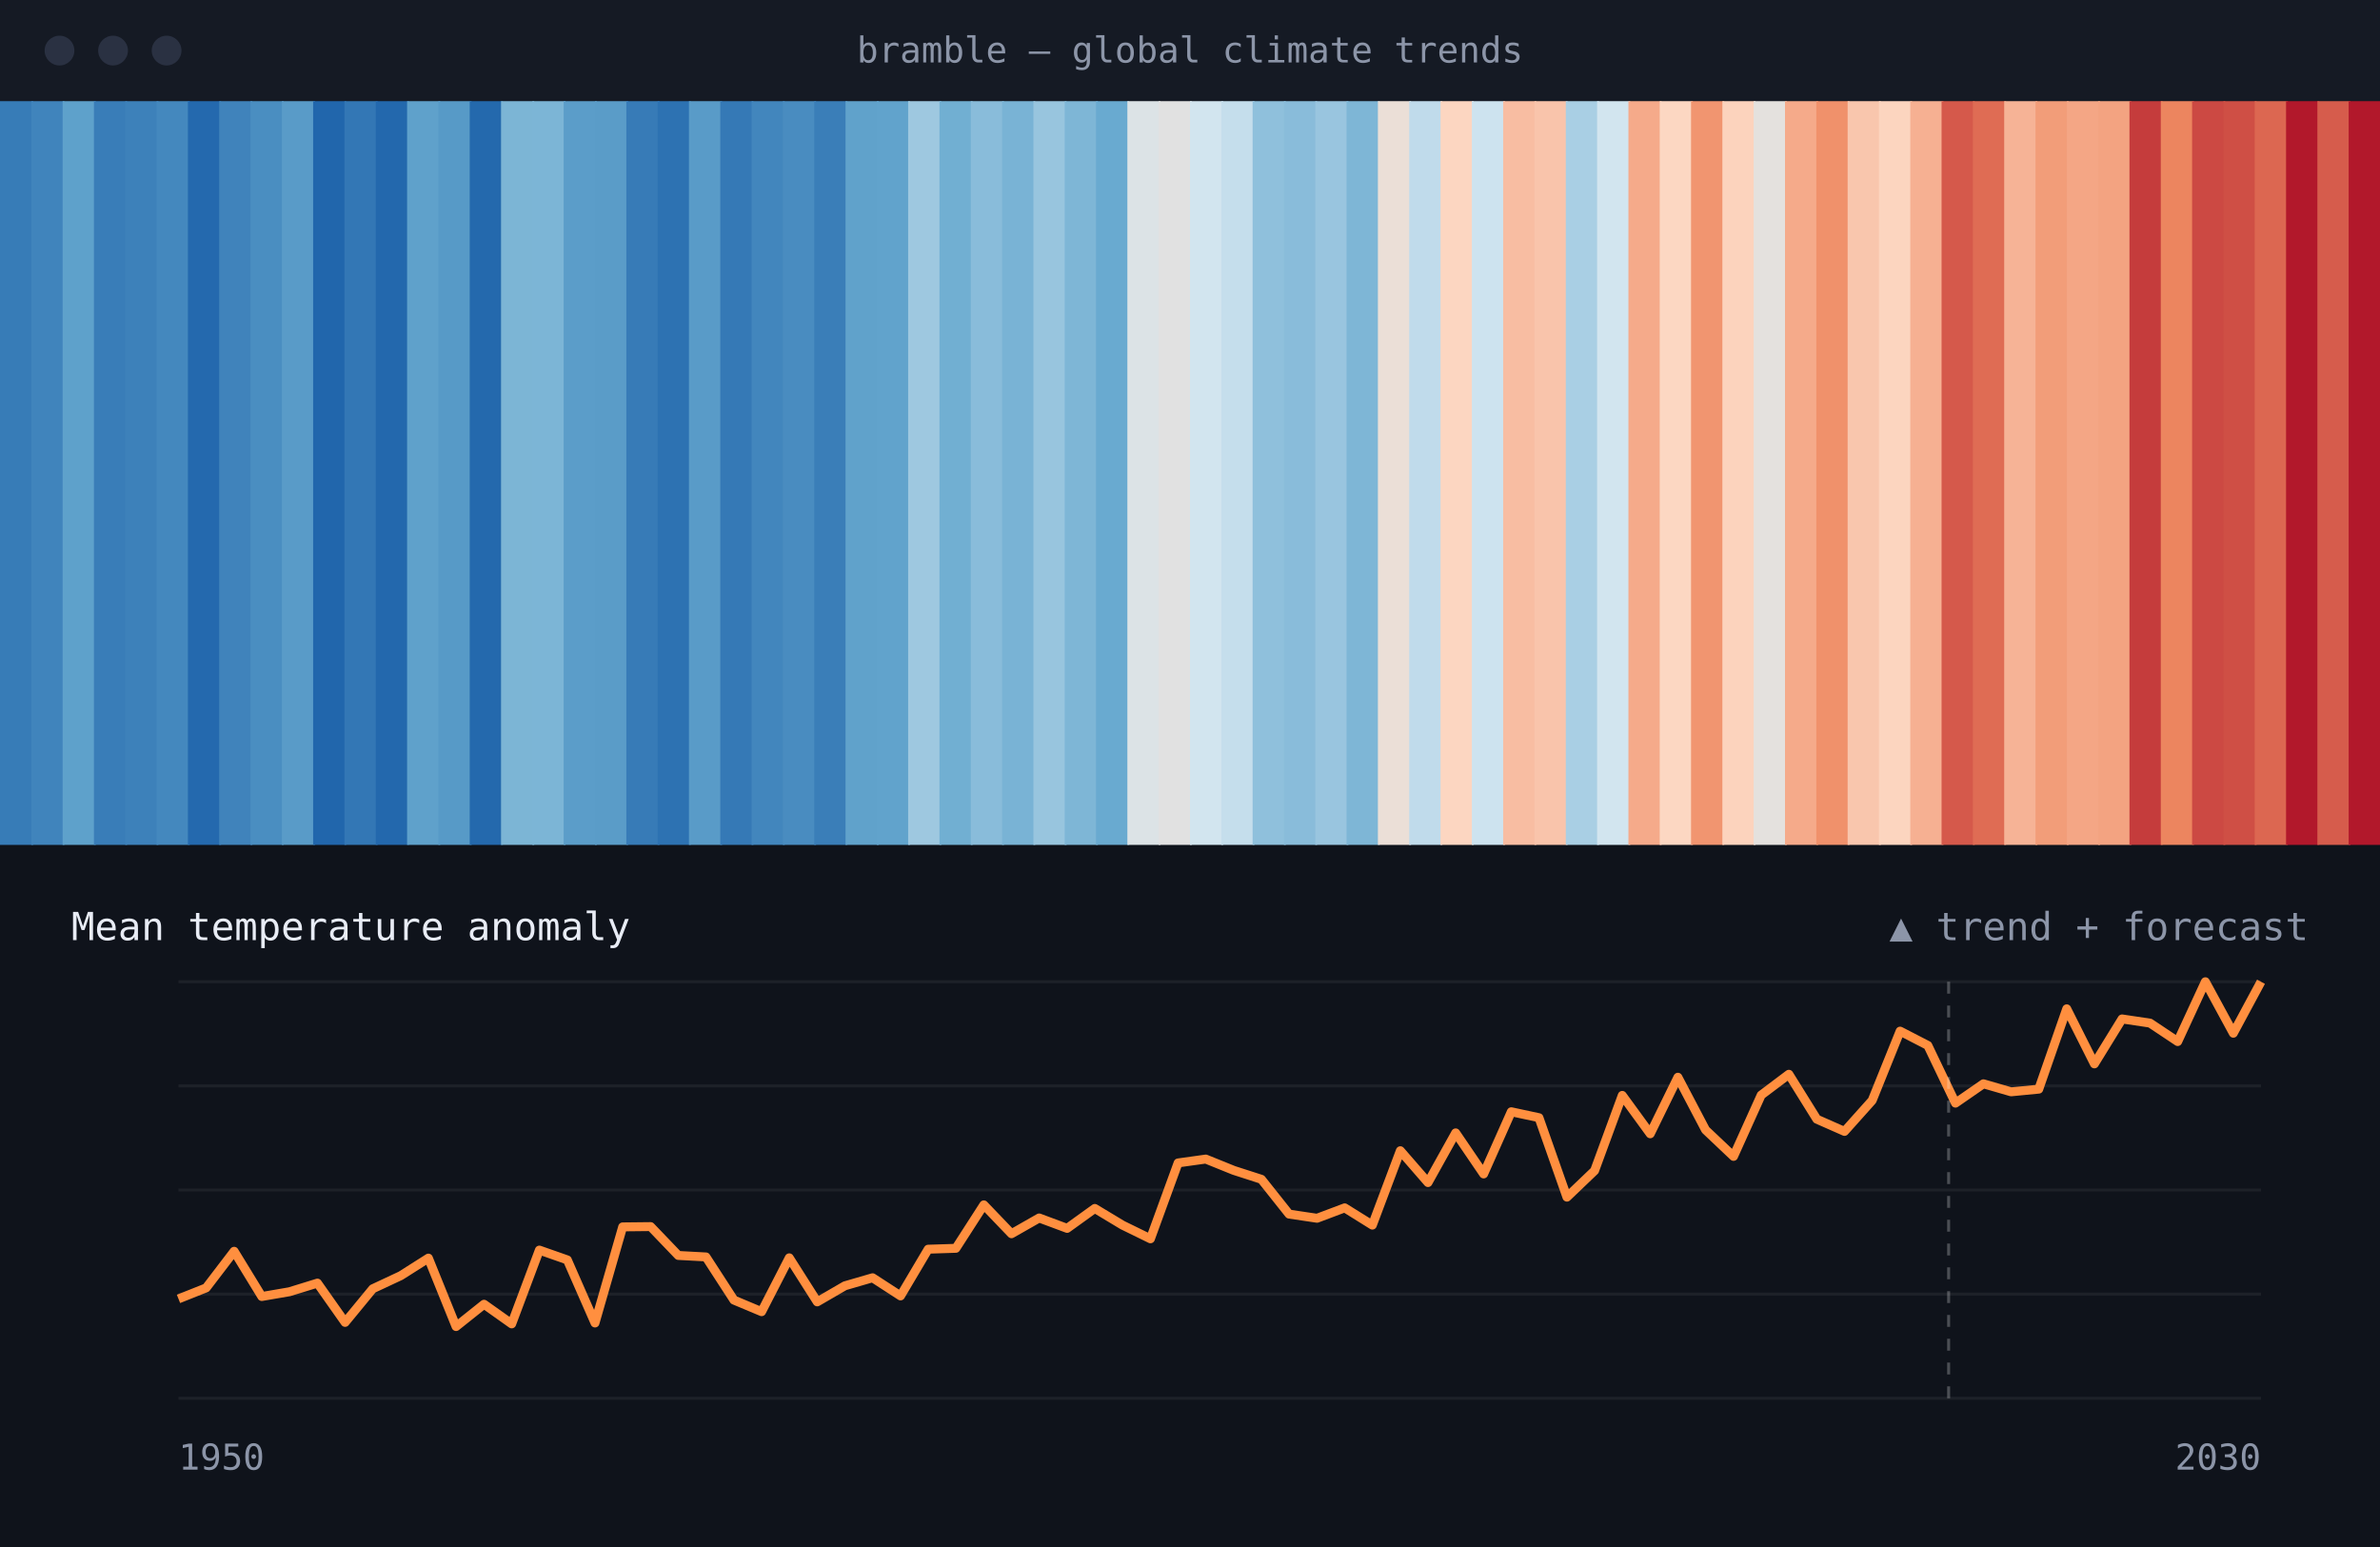
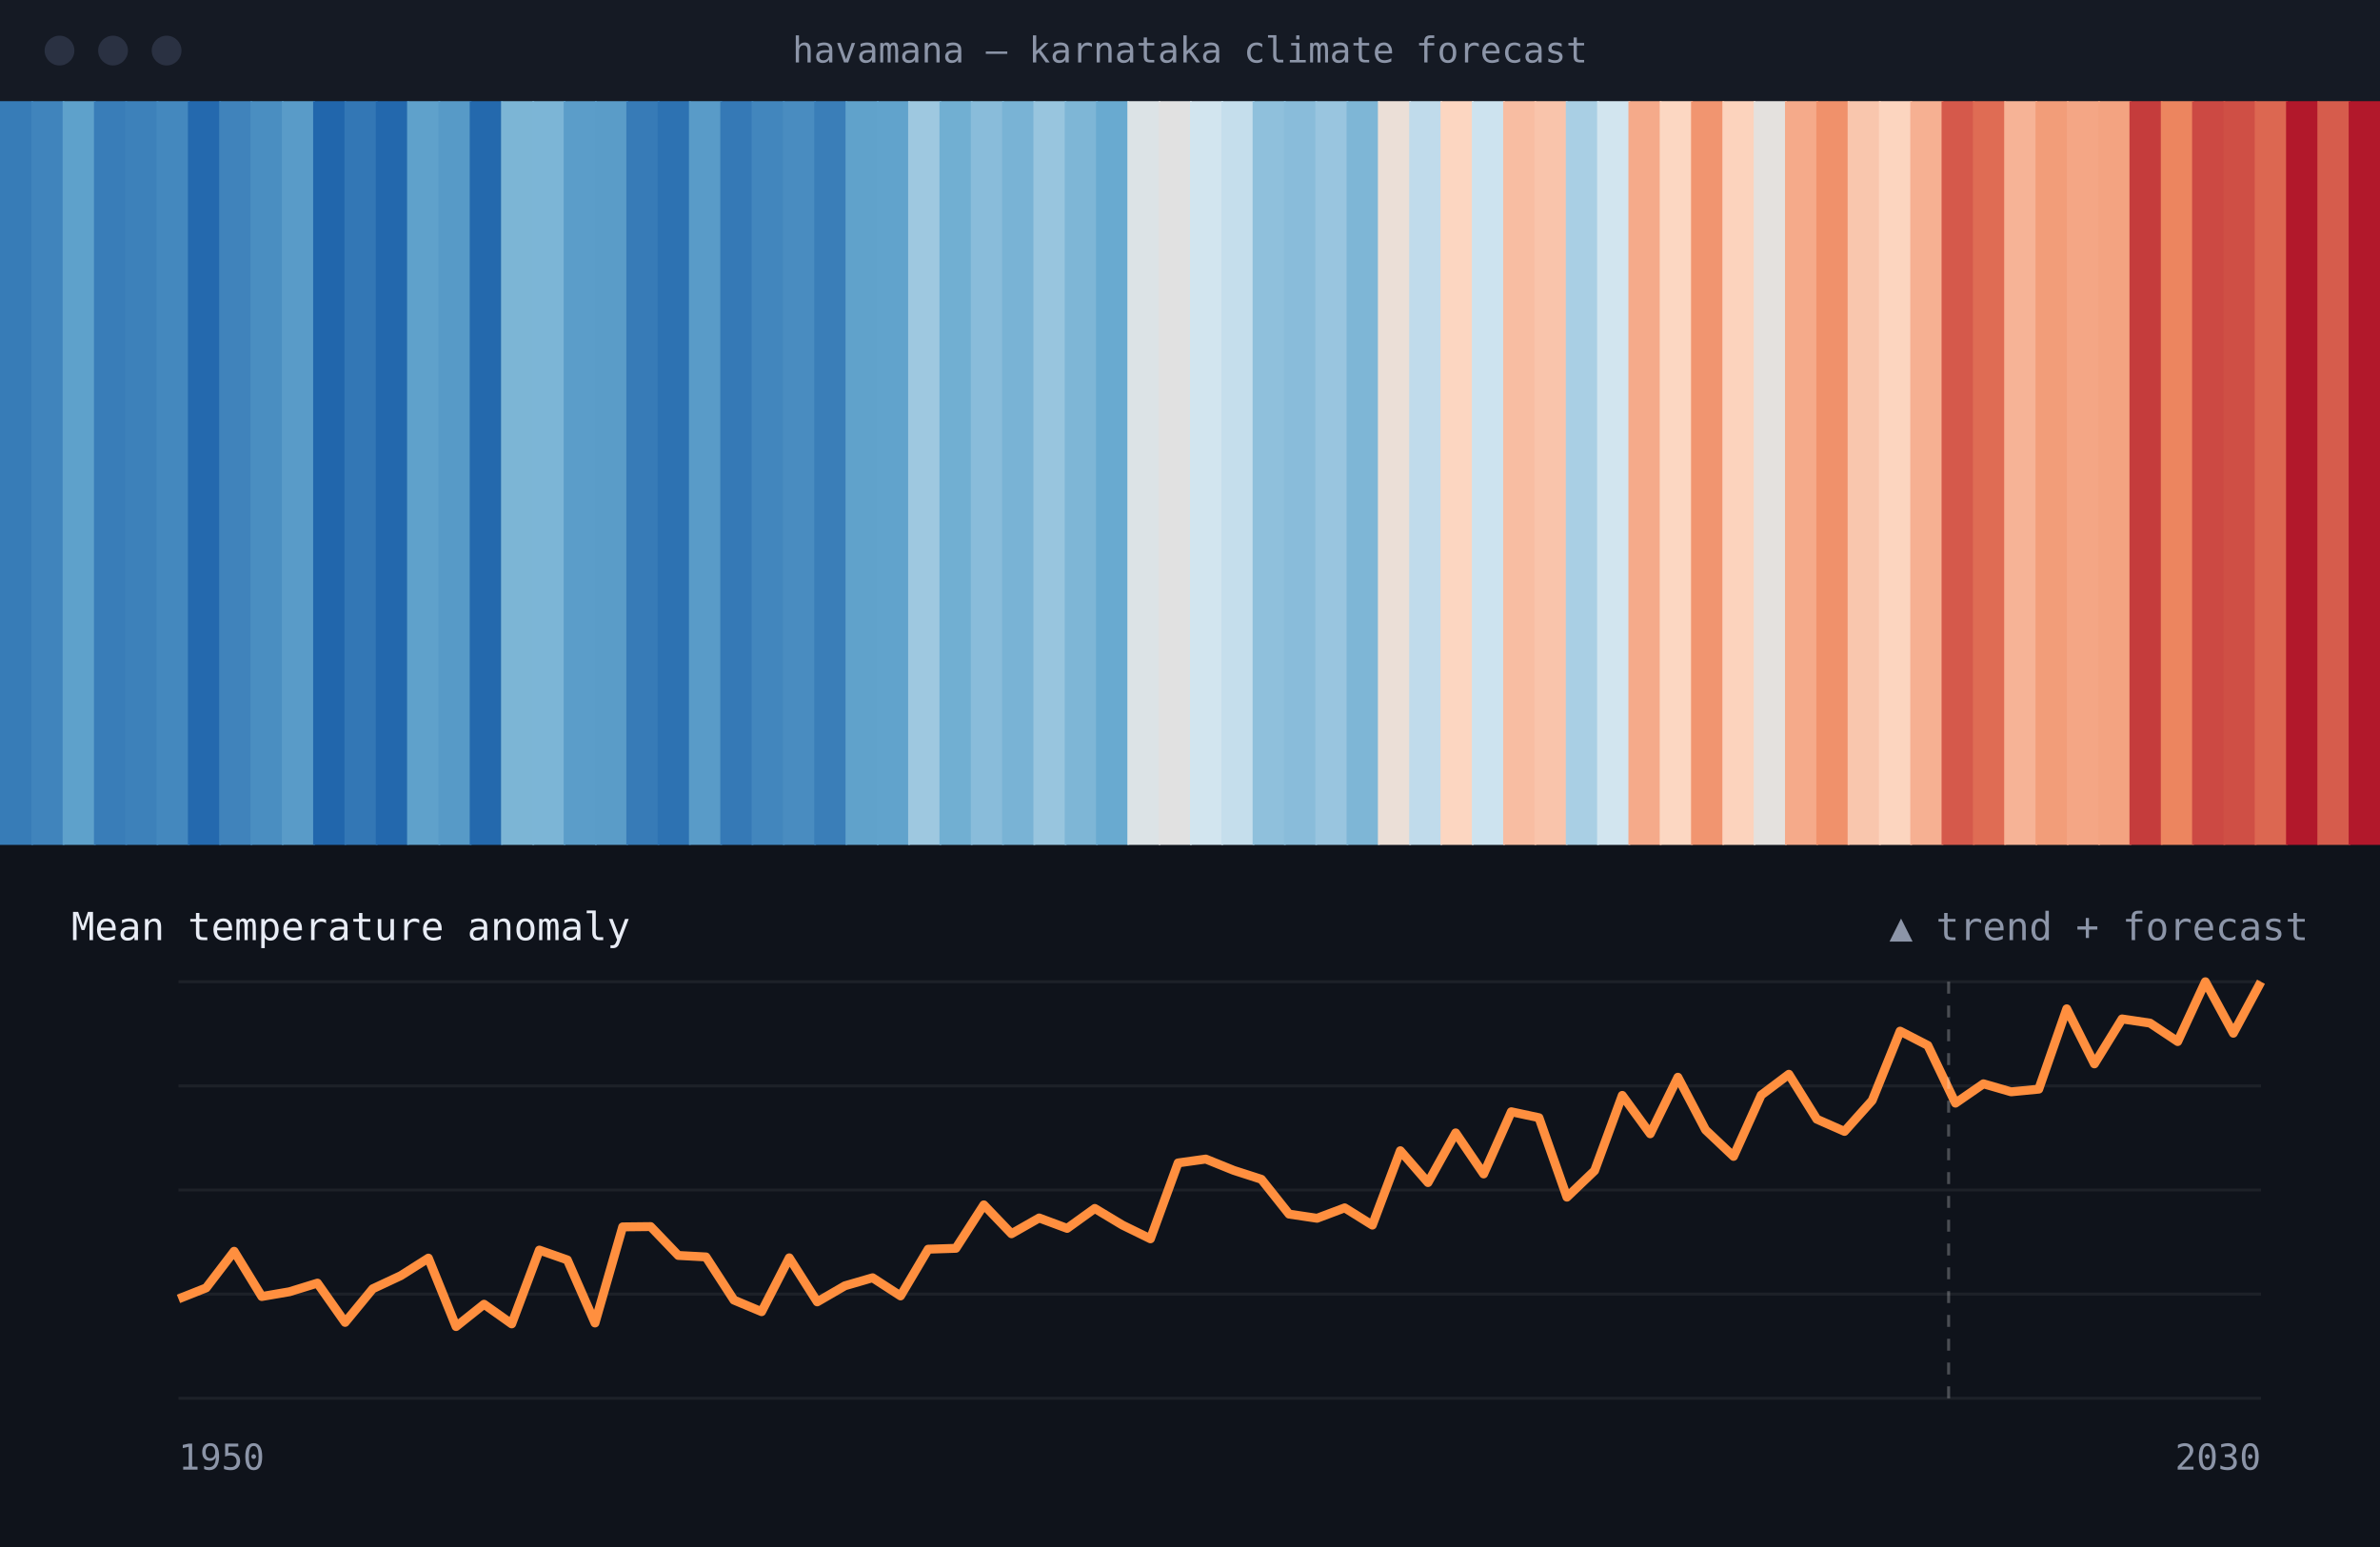
<svg xmlns="http://www.w3.org/2000/svg" viewBox="0 0 800 520" role="img" aria-label="Bramble climate dashboard illustration">
  <rect width="800" height="520" fill="#0F131B" />
  <rect x="0" y="0" width="800" height="34" fill="#151A24" />
  <circle cx="20" cy="17" r="5" fill="#2A3142" />
  <circle cx="38" cy="17" r="5" fill="#2A3142" />
  <circle cx="56" cy="17" r="5" fill="#2A3142" />
-   <text x="400.0" y="21" fill="#8C95A8" font-family="ui-monospace,Consolas,monospace" font-size="12" text-anchor="middle">bramble — global climate trends</text>
+   <text x="400.0" y="21" fill="#8C95A8" font-family="ui-monospace,Consolas,monospace" font-size="12" text-anchor="middle">havamana — karnataka climate forecast</text>
  <rect x="0.00" y="34" width="11.13" height="250" fill="#377CB7" />
  <rect x="10.53" y="34" width="11.13" height="250" fill="#4084BC" />
  <rect x="21.05" y="34" width="11.13" height="250" fill="#5EA1CB" />
  <rect x="31.58" y="34" width="11.13" height="250" fill="#397DB8" />
  <rect x="42.11" y="34" width="11.13" height="250" fill="#3D81BA" />
  <rect x="52.63" y="34" width="11.13" height="250" fill="#4488BE" />
  <rect x="63.16" y="34" width="11.13" height="250" fill="#2469AE" />
  <rect x="73.68" y="34" width="11.13" height="250" fill="#4083BB" />
  <rect x="84.21" y="34" width="11.13" height="250" fill="#4A8EC1" />
  <rect x="94.74" y="34" width="11.13" height="250" fill="#599BC8" />
  <rect x="105.26" y="34" width="11.13" height="250" fill="#2166AC" />
  <rect x="115.79" y="34" width="11.13" height="250" fill="#3377B5" />
  <rect x="126.32" y="34" width="11.13" height="250" fill="#2368AD" />
  <rect x="136.84" y="34" width="11.13" height="250" fill="#5FA1CB" />
  <rect x="147.37" y="34" width="11.13" height="250" fill="#579AC7" />
  <rect x="157.89" y="34" width="11.13" height="250" fill="#2469AD" />
  <rect x="168.42" y="34" width="11.13" height="250" fill="#7CB5D5" />
  <rect x="178.95" y="34" width="11.13" height="250" fill="#7CB5D6" />
  <rect x="189.47" y="34" width="11.13" height="250" fill="#5B9DC9" />
  <rect x="200.00" y="34" width="11.13" height="250" fill="#5A9CC8" />
  <rect x="210.53" y="34" width="11.13" height="250" fill="#377BB7" />
  <rect x="221.05" y="34" width="11.13" height="250" fill="#2D72B2" />
  <rect x="231.58" y="34" width="11.13" height="250" fill="#599BC8" />
  <rect x="242.11" y="34" width="11.13" height="250" fill="#3579B6" />
  <rect x="252.63" y="34" width="11.13" height="250" fill="#4286BD" />
  <rect x="263.16" y="34" width="11.13" height="250" fill="#498CC0" />
  <rect x="273.68" y="34" width="11.13" height="250" fill="#3A7EB8" />
  <rect x="284.21" y="34" width="11.13" height="250" fill="#60A2CB" />
  <rect x="294.74" y="34" width="11.13" height="250" fill="#61A3CC" />
  <rect x="305.26" y="34" width="11.13" height="250" fill="#9EC8E0" />
  <rect x="315.79" y="34" width="11.13" height="250" fill="#71AFD2" />
  <rect x="326.32" y="34" width="11.13" height="250" fill="#89BCDA" />
  <rect x="336.84" y="34" width="11.13" height="250" fill="#79B3D5" />
  <rect x="347.37" y="34" width="11.13" height="250" fill="#98C5DE" />
  <rect x="357.89" y="34" width="11.13" height="250" fill="#7EB6D6" />
  <rect x="368.42" y="34" width="11.13" height="250" fill="#69AAD0" />
  <rect x="378.95" y="34" width="11.13" height="250" fill="#DCE3E6" />
  <rect x="389.47" y="34" width="11.13" height="250" fill="#E1E1E1" />
  <rect x="400.00" y="34" width="11.13" height="250" fill="#D2E5EF" />
  <rect x="410.53" y="34" width="11.13" height="250" fill="#C5DEEC" />
  <rect x="421.05" y="34" width="11.13" height="250" fill="#8FC0DC" />
  <rect x="431.58" y="34" width="11.13" height="250" fill="#89BCDA" />
  <rect x="442.11" y="34" width="11.13" height="250" fill="#99C5DF" />
  <rect x="452.63" y="34" width="11.13" height="250" fill="#7EB6D6" />
  <rect x="463.16" y="34" width="11.13" height="250" fill="#EBDFD7" />
  <rect x="473.68" y="34" width="11.13" height="250" fill="#C0DBEB" />
  <rect x="484.21" y="34" width="11.13" height="250" fill="#FCD6C1" />
  <rect x="494.74" y="34" width="11.13" height="250" fill="#CDE3EF" />
  <rect x="505.26" y="34" width="11.13" height="250" fill="#F8BDA2" />
  <rect x="515.79" y="34" width="11.13" height="250" fill="#F9C4AB" />
  <rect x="526.32" y="34" width="11.13" height="250" fill="#A9CFE4" />
  <rect x="536.84" y="34" width="11.13" height="250" fill="#D2E5EF" />
  <rect x="547.37" y="34" width="11.13" height="250" fill="#F5AA8A" />
  <rect x="557.89" y="34" width="11.13" height="250" fill="#FCD7C2" />
  <rect x="568.42" y="34" width="11.13" height="250" fill="#F19570" />
  <rect x="578.95" y="34" width="11.13" height="250" fill="#FCD3BD" />
  <rect x="589.47" y="34" width="11.13" height="250" fill="#E4E1DE" />
  <rect x="600.00" y="34" width="11.13" height="250" fill="#F5AA8A" />
  <rect x="610.53" y="34" width="11.13" height="250" fill="#F0916B" />
  <rect x="621.05" y="34" width="11.13" height="250" fill="#F9C6AD" />
  <rect x="631.58" y="34" width="11.13" height="250" fill="#FCD5BF" />
  <rect x="642.11" y="34" width="11.13" height="250" fill="#F6B092" />
  <rect x="652.63" y="34" width="11.13" height="250" fill="#D5594B" />
  <rect x="663.16" y="34" width="11.13" height="250" fill="#DF6C54" />
  <rect x="673.68" y="34" width="11.13" height="250" fill="#F6B396" />
  <rect x="684.21" y="34" width="11.13" height="250" fill="#F29D79" />
  <rect x="694.74" y="34" width="11.13" height="250" fill="#F4A685" />
  <rect x="705.26" y="34" width="11.13" height="250" fill="#F3A381" />
  <rect x="715.79" y="34" width="11.13" height="250" fill="#C53C3C" />
  <rect x="726.32" y="34" width="11.13" height="250" fill="#EC855F" />
  <rect x="736.84" y="34" width="11.13" height="250" fill="#CC4943" />
  <rect x="747.37" y="34" width="11.13" height="250" fill="#CF4F45" />
  <rect x="757.89" y="34" width="11.13" height="250" fill="#DC6751" />
  <rect x="768.42" y="34" width="11.13" height="250" fill="#B2182B" />
  <rect x="778.95" y="34" width="11.13" height="250" fill="#D65C4C" />
  <rect x="789.47" y="34" width="11.13" height="250" fill="#B2182B" />
  <text x="24" y="316" fill="#E8ECF5" font-family="ui-monospace,Consolas,monospace" font-size="13">Mean temperature anomaly</text>
  <text x="776" y="316" fill="#8C95A8" font-family="ui-monospace,Consolas,monospace" font-size="13" text-anchor="end">▲ trend + forecast</text>
  <line x1="60" x2="760" y1="330" y2="330" stroke="#ffffff" stroke-opacity=".06" />
  <line x1="60" x2="760" y1="365" y2="365" stroke="#ffffff" stroke-opacity=".06" />
  <line x1="60" x2="760" y1="400" y2="400" stroke="#ffffff" stroke-opacity=".06" />
  <line x1="60" x2="760" y1="435" y2="435" stroke="#ffffff" stroke-opacity=".06" />
  <line x1="60" x2="760" y1="470" y2="470" stroke="#ffffff" stroke-opacity=".06" />
  <polyline points="60.0,436.6 69.3,432.9 78.7,420.6 88.0,435.8 97.3,434.2 106.7,431.3 116.0,444.5 125.3,433.2 134.7,428.8 144.0,422.9 153.3,445.9 162.7,438.4 172.0,445.0 181.3,420.2 190.7,423.5 200.0,444.7 209.3,412.4 218.7,412.3 228.0,422.0 237.3,422.5 246.7,437.0 256.0,440.9 265.3,422.8 274.7,437.6 284.0,432.2 293.3,429.5 302.7,435.6 312.0,419.9 321.3,419.6 330.7,405.0 340.0,414.7 349.3,409.4 358.7,412.9 368.0,406.2 377.3,411.8 386.7,416.4 396.0,390.9 405.3,389.6 414.7,393.4 424.0,396.4 433.3,408.1 442.7,409.5 452.0,406.0 461.3,411.8 470.7,386.8 480.0,397.5 489.3,380.8 498.7,394.6 508.0,373.7 517.3,375.7 526.7,402.4 536.0,393.5 545.3,368.2 554.7,381.1 564.0,362.1 573.3,379.8 582.7,388.7 592.0,368.1 601.3,361.1 610.7,376.2 620.0,380.3 629.3,369.9 638.7,346.6 648.0,351.4 657.3,370.8 666.7,364.3 676.0,367.0 685.3,366.1 694.7,339.1 704.0,357.6 713.3,342.5 722.7,343.9 732.0,350.1 741.3,330.0 750.7,347.3 760.0,330.0" fill="none" stroke="#FF8F3F" stroke-width="3" stroke-linejoin="round" />
  <line x1="655" x2="655" y1="330" y2="470" stroke="#ffffff" stroke-opacity=".25" stroke-dasharray="4 4" />
  <text x="60" y="494" fill="#8C95A8" font-family="ui-monospace,Consolas,monospace" font-size="12">1950</text>
  <text x="760" y="494" fill="#8C95A8" font-family="ui-monospace,Consolas,monospace" font-size="12" text-anchor="end">2030</text>
</svg>
